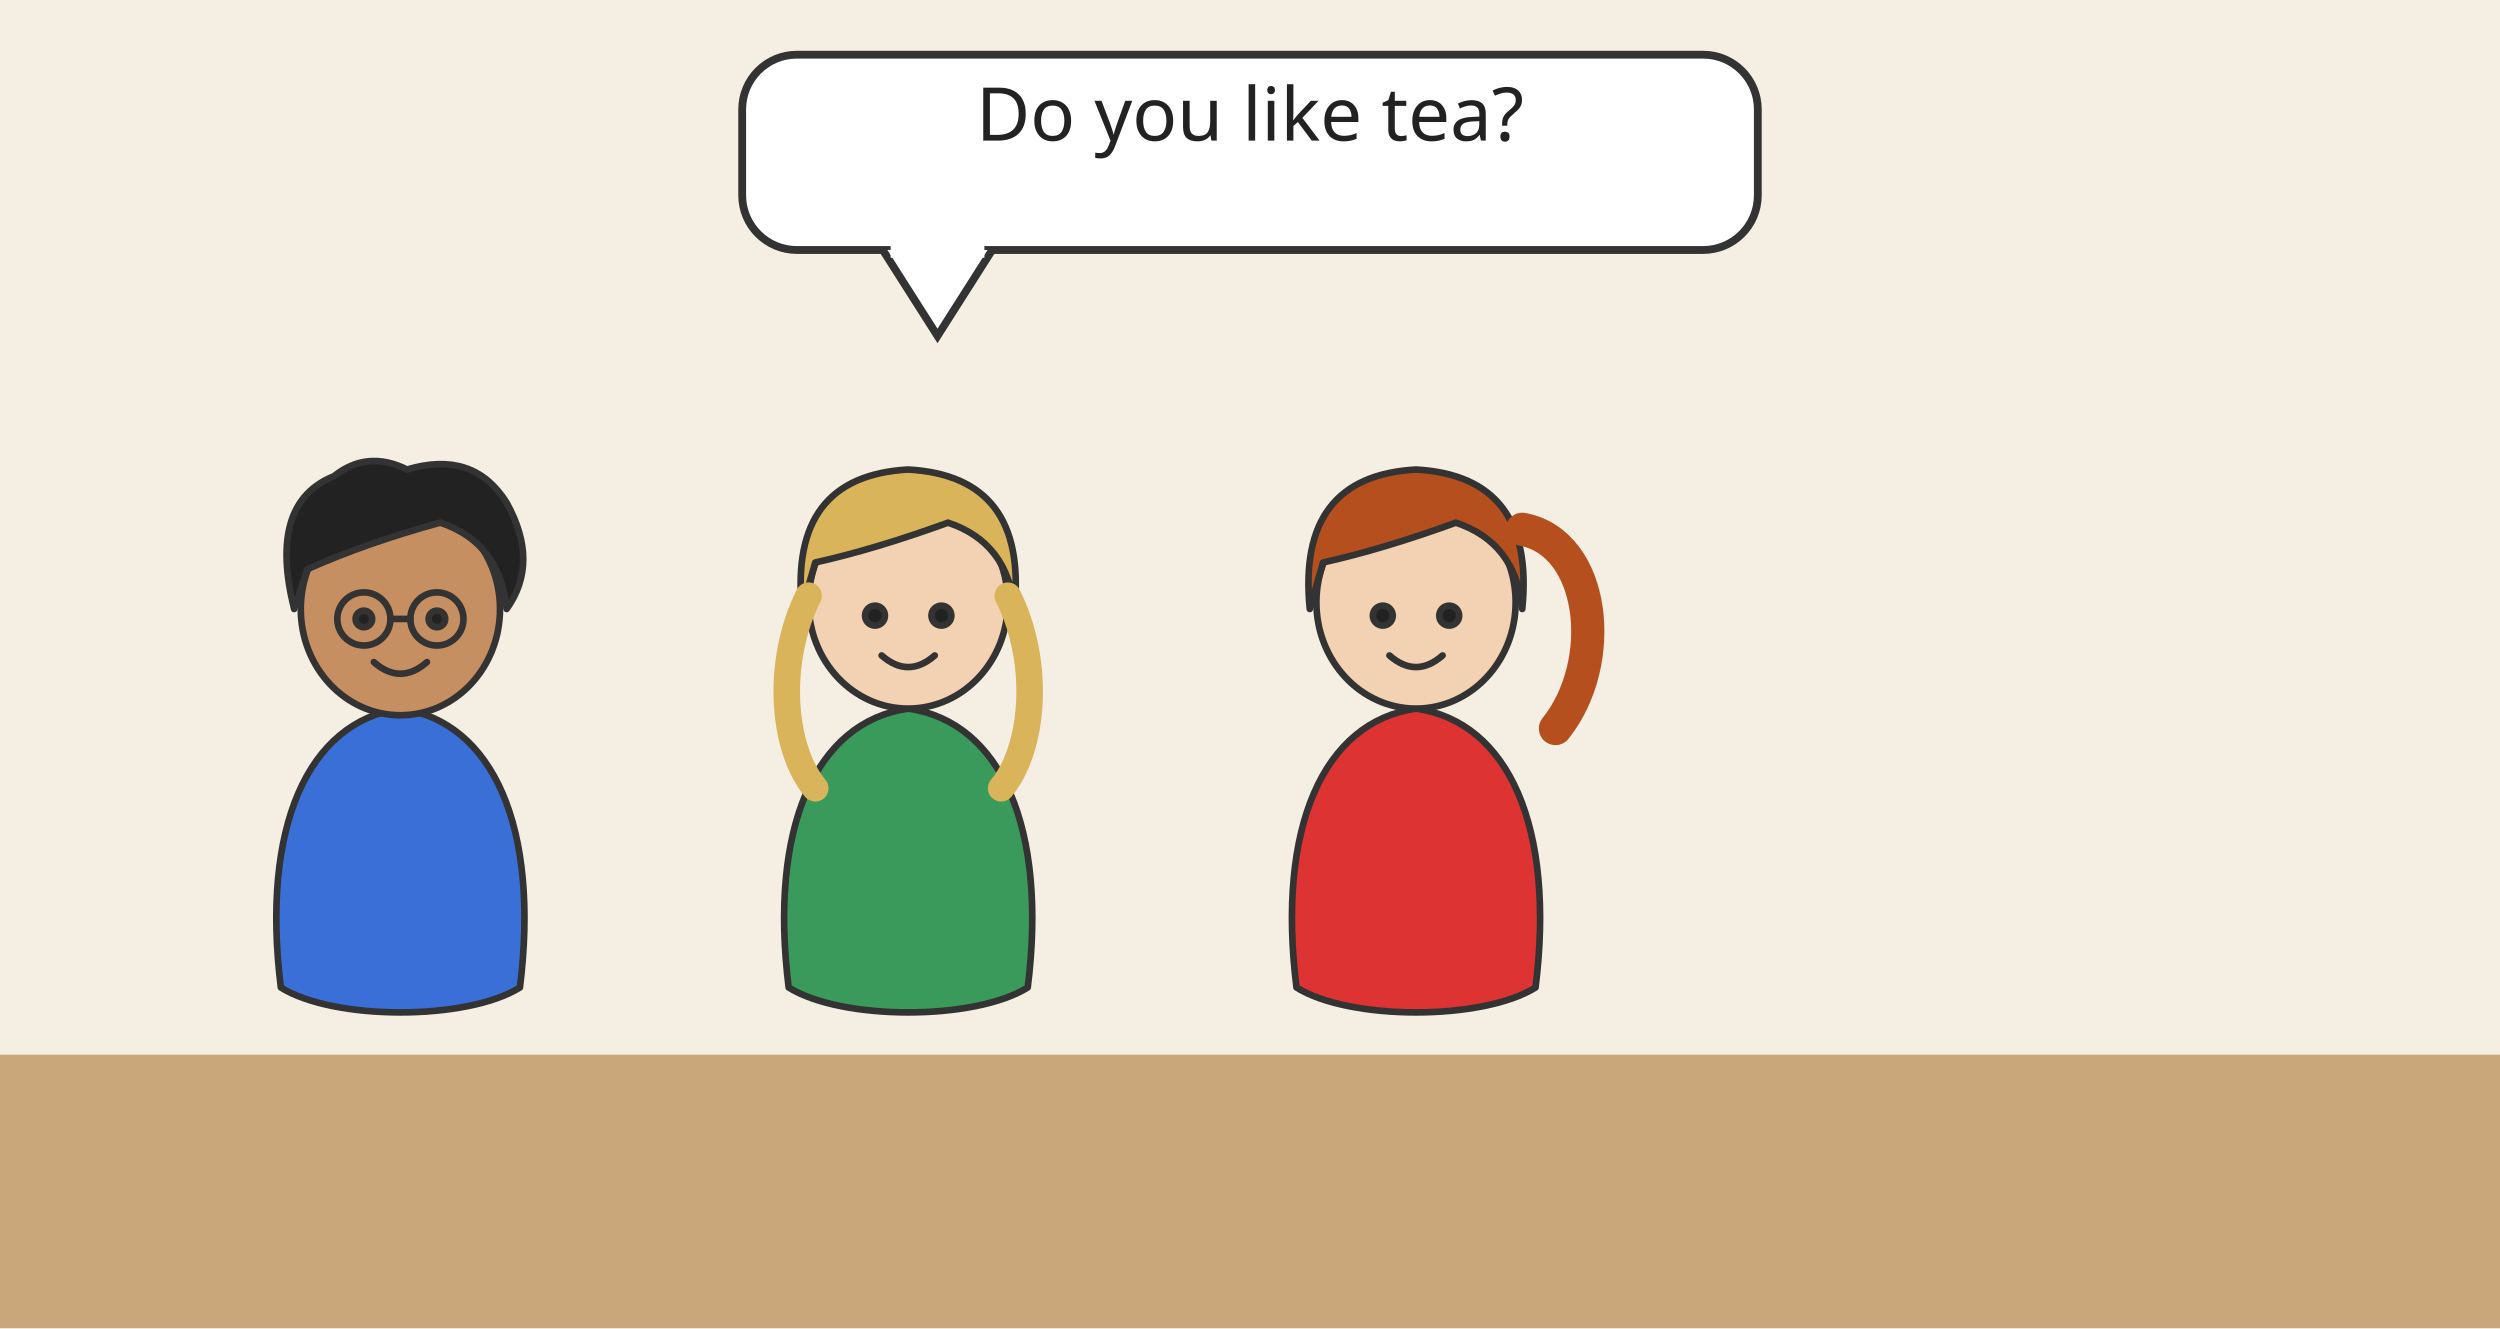
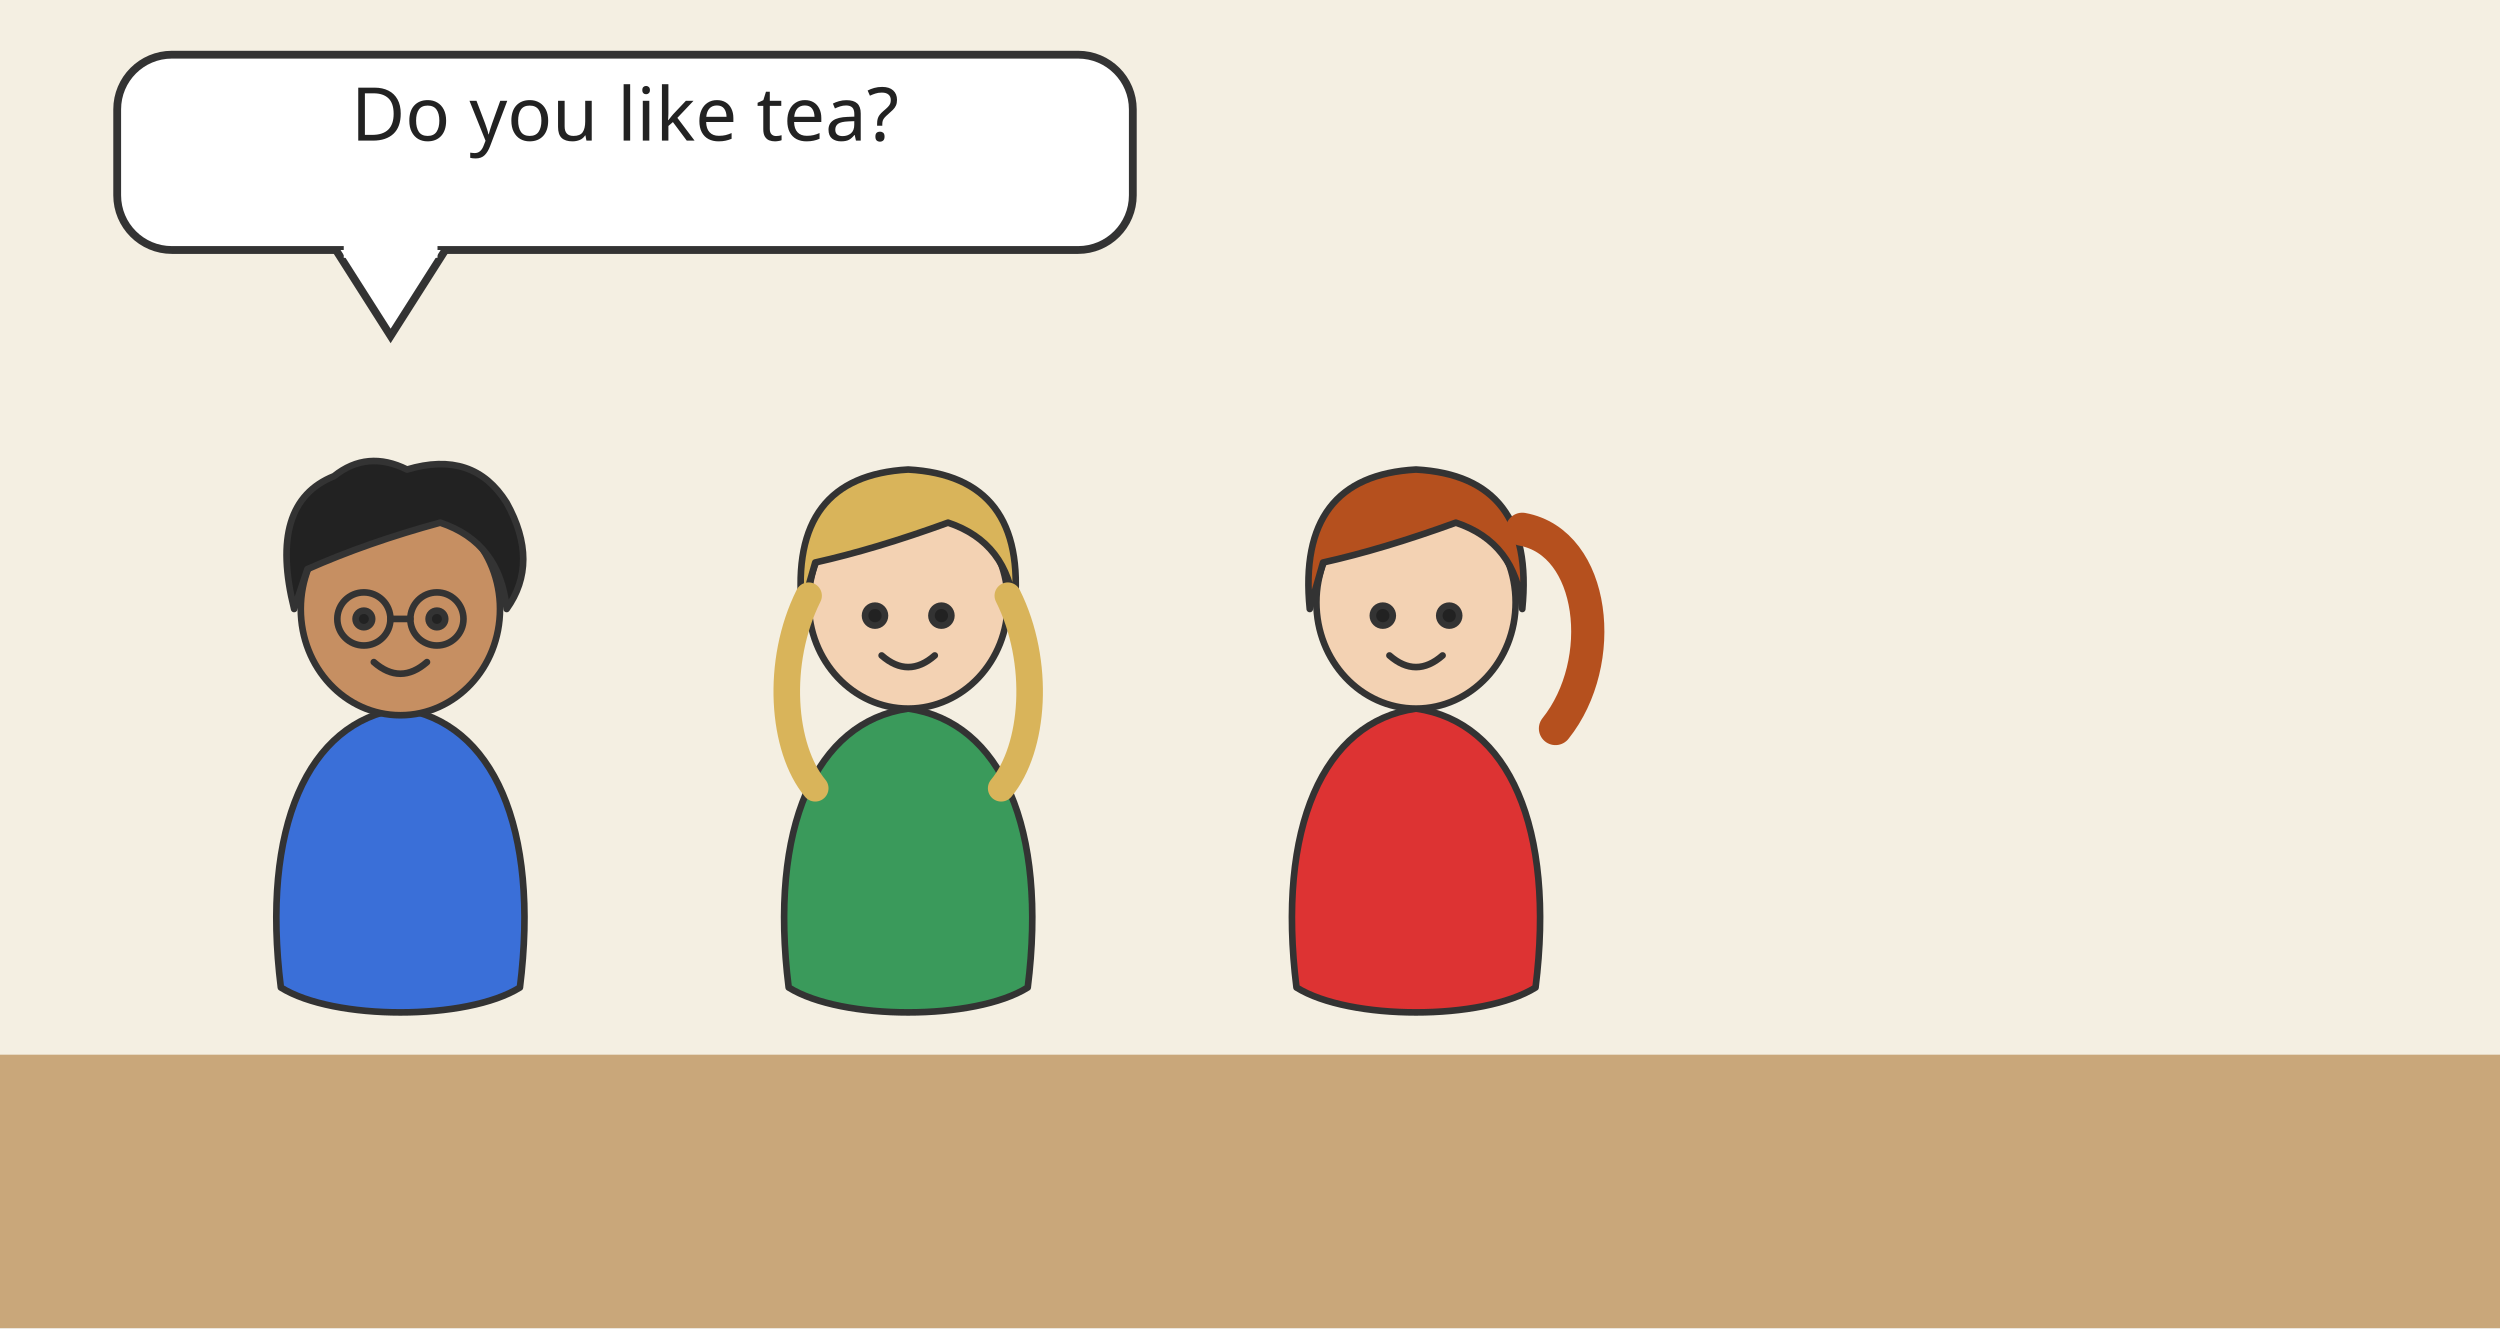
<svg xmlns="http://www.w3.org/2000/svg" viewBox="0 0 640 340" role="img">
  <defs>
    <g id="sophie" stroke="#333" stroke-width="2" stroke-linejoin="round" stroke-linecap="round">
      <path d="M14 168 C8 120 22 88 50 84 C78 88 92 120 86 168 C70 178 30 178 14 168 Z" fill="#3a9a5b" />
      <ellipse cx="50" cy="52" rx="30" ry="32" fill="#f3d2b3" />
      <path d="M18 54 Q14 14 50 12 Q86 14 82 54 Q80 34 62 28 Q40 36 22 40 Z" fill="#d9b45a" />
      <path d="M20 50 C10 70 12 96 22 108" fill="none" stroke="#d9b45a" stroke-width="8" />
      <path d="M80 50 C90 70 88 96 78 108" fill="none" stroke="#d9b45a" stroke-width="8" />
      <circle cx="40" cy="56" r="3" fill="#222" />
      <circle cx="60" cy="56" r="3" fill="#222" />
      <path d="M42 68 Q50 75 58 68" fill="none" />
    </g>
    <g id="ellie" stroke="#333" stroke-width="2" stroke-linejoin="round" stroke-linecap="round">
      <path d="M14 168 C8 120 22 88 50 84 C78 88 92 120 86 168 C70 178 30 178 14 168 Z" fill="#d33" />
      <ellipse cx="50" cy="52" rx="30" ry="32" fill="#f3d2b3" />
      <path d="M18 54 Q14 14 50 12 Q86 14 82 54 Q80 34 62 28 Q40 36 22 40 Z" fill="#b5501e" />
      <path d="M82 30 C104 34 108 70 92 90" fill="none" stroke="#b5501e" stroke-width="10" />
      <circle cx="40" cy="56" r="3" fill="#222" />
      <circle cx="60" cy="56" r="3" fill="#222" />
      <path d="M42 68 Q50 75 58 68" fill="none" />
    </g>
    <g id="peter" stroke="#333" stroke-width="2" stroke-linejoin="round" stroke-linecap="round">
      <path d="M14 168 C8 120 22 88 50 84 C78 88 92 120 86 168 C70 178 30 178 14 168 Z" fill="#e0b020" />
      <ellipse cx="50" cy="52" rx="30" ry="32" fill="#f3d2b3" />
      <path d="M18 54 Q14 14 50 12 Q86 14 82 54 Q80 34 62 28 Q40 36 22 40 Z" fill="#6b3f1e" />
      <circle cx="40" cy="56" r="3" fill="#222" />
      <circle cx="60" cy="56" r="3" fill="#222" />
      <path d="M40 66 Q50 78 60 66" fill="none" />
    </g>
    <g id="amir" stroke="#333" stroke-width="2" stroke-linejoin="round" stroke-linecap="round">
      <path d="M14 168 C8 120 22 88 50 84 C78 88 92 120 86 168 C70 178 30 178 14 168 Z" fill="#3a6fd8" />
      <ellipse cx="50" cy="54" rx="30" ry="32" fill="#c68f62" />
      <path d="M18 54 Q10 22 30 14 Q40 6 52 12 Q72 6 82 22 Q92 40 82 54 Q80 34 62 28 Q40 34 22 42 Z" fill="#222" />
      <circle cx="39" cy="57" r="8" fill="none" />
      <circle cx="61" cy="57" r="8" fill="none" />
      <path d="M47 57 L53 57" fill="none" />
      <circle cx="39" cy="57" r="2.5" fill="#222" />
      <circle cx="61" cy="57" r="2.5" fill="#222" />
      <path d="M42 70 Q50 77 58 70" fill="none" />
    </g>
    <g id="hill" stroke="#333" stroke-width="2" stroke-linejoin="round" stroke-linecap="round">
      <path d="M10 168 C4 120 20 88 50 84 C80 88 96 120 90 168 C72 178 28 178 10 168 Z" fill="#8a5a2b" />
      <ellipse cx="50" cy="52" rx="30" ry="32" fill="#f3d2b3" />
      <path d="M18 50 Q14 14 50 12 Q86 14 82 50 Q80 30 62 26 Q40 32 22 38 Z" fill="#9a9a9a" />
      <circle cx="40" cy="56" r="3" fill="#222" />
      <circle cx="60" cy="56" r="3" fill="#222" />
      <path d="M42 68 Q50 75 58 68" fill="none" />
    </g>
  </defs>
  <rect width="640" height="340" fill="#f4efe2" />
  <rect y="270" width="640" height="70" fill="#c9a77a" />
  <use href="#amir" transform="translate(60,110) scale(0.85)" />
  <use href="#sophie" transform="translate(190,110) scale(0.85)" />
  <use href="#ellie" transform="translate(320,110) scale(0.85)" />
-   <rect x="190" y="14" width="260" height="50" rx="14" fill="#fff" stroke="#333" stroke-width="2" />
-   <path d="M226 64 l14 22 l14 -22" fill="#fff" stroke="#333" stroke-width="2" />
-   <rect x="228" y="60" width="24" height="6" fill="#fff" />
-   <text x="320.0" y="36" text-anchor="middle" font-family="sans-serif" font-size="19" fill="#222">Do you like tea?</text>
+   <rect x="30" y="14" width="260" height="50" rx="14" fill="#fff" stroke="#333" stroke-width="2" />
+   <path d="M86 64 l14 22 l14 -22" fill="#fff" stroke="#333" stroke-width="2" />
+   <rect x="88" y="60" width="24" height="6" fill="#fff" />
+   <text x="160.0" y="36" text-anchor="middle" font-family="sans-serif" font-size="19" fill="#222">Do you like tea?</text>
</svg>
